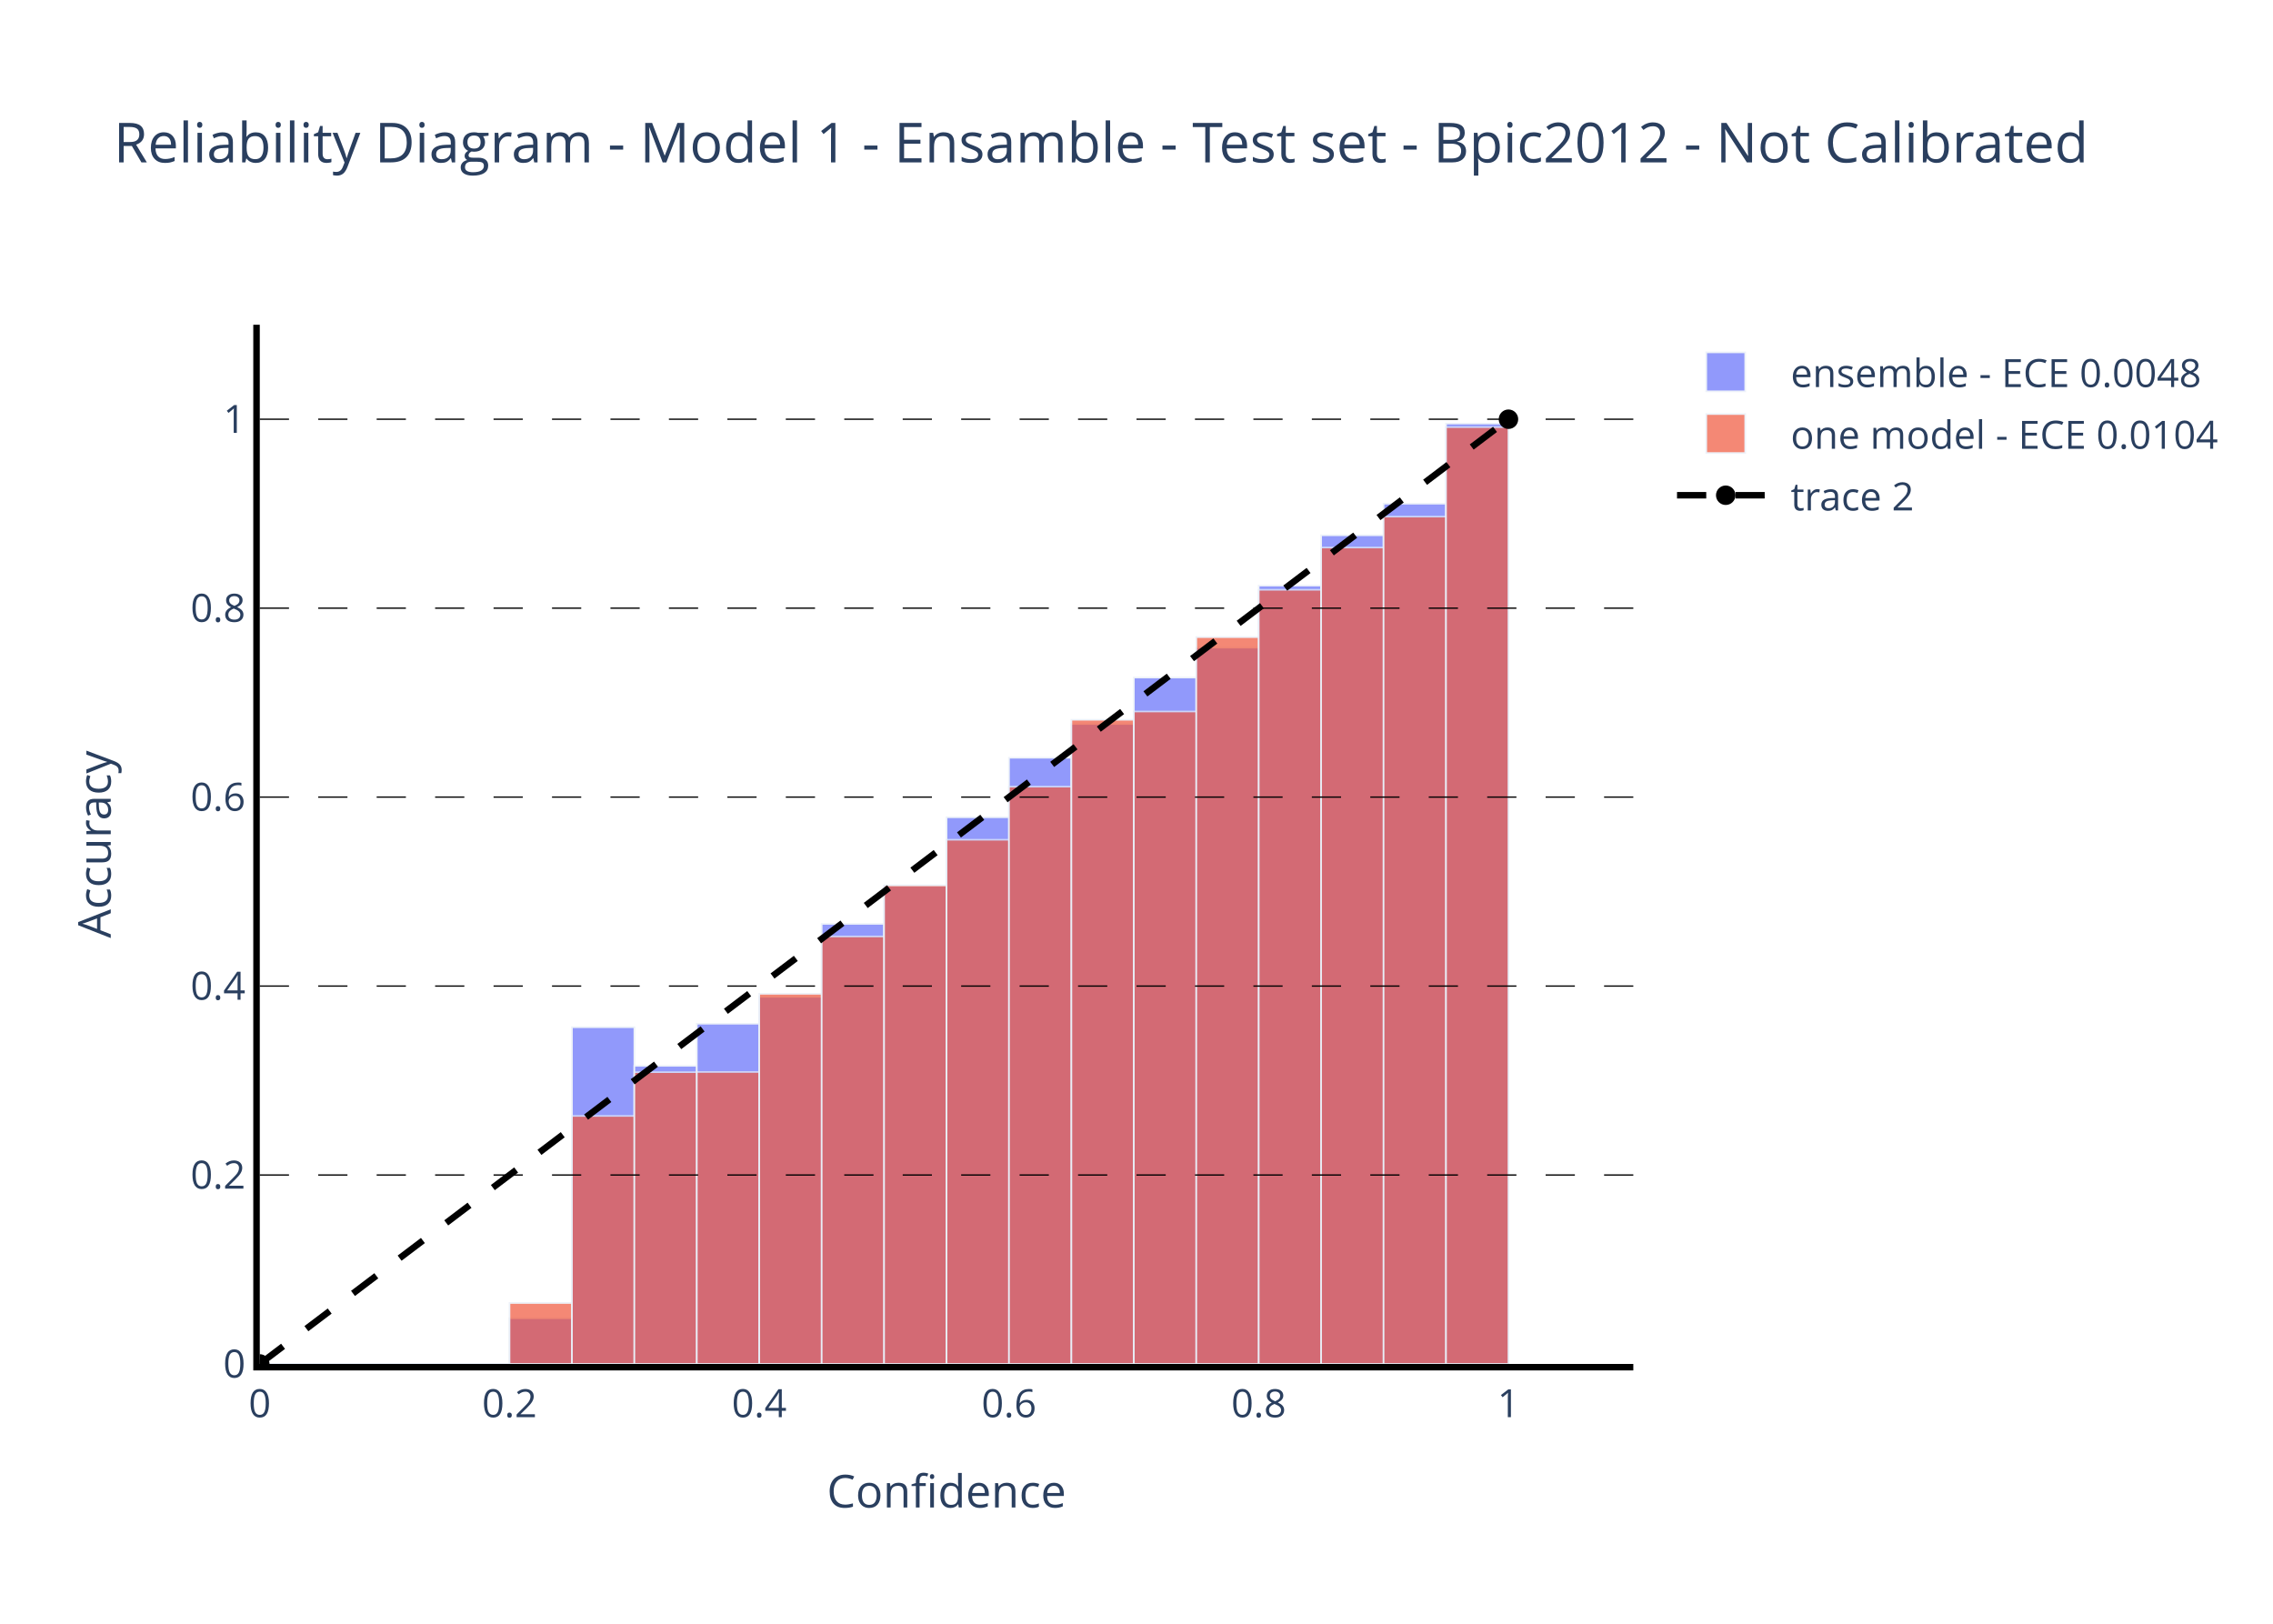
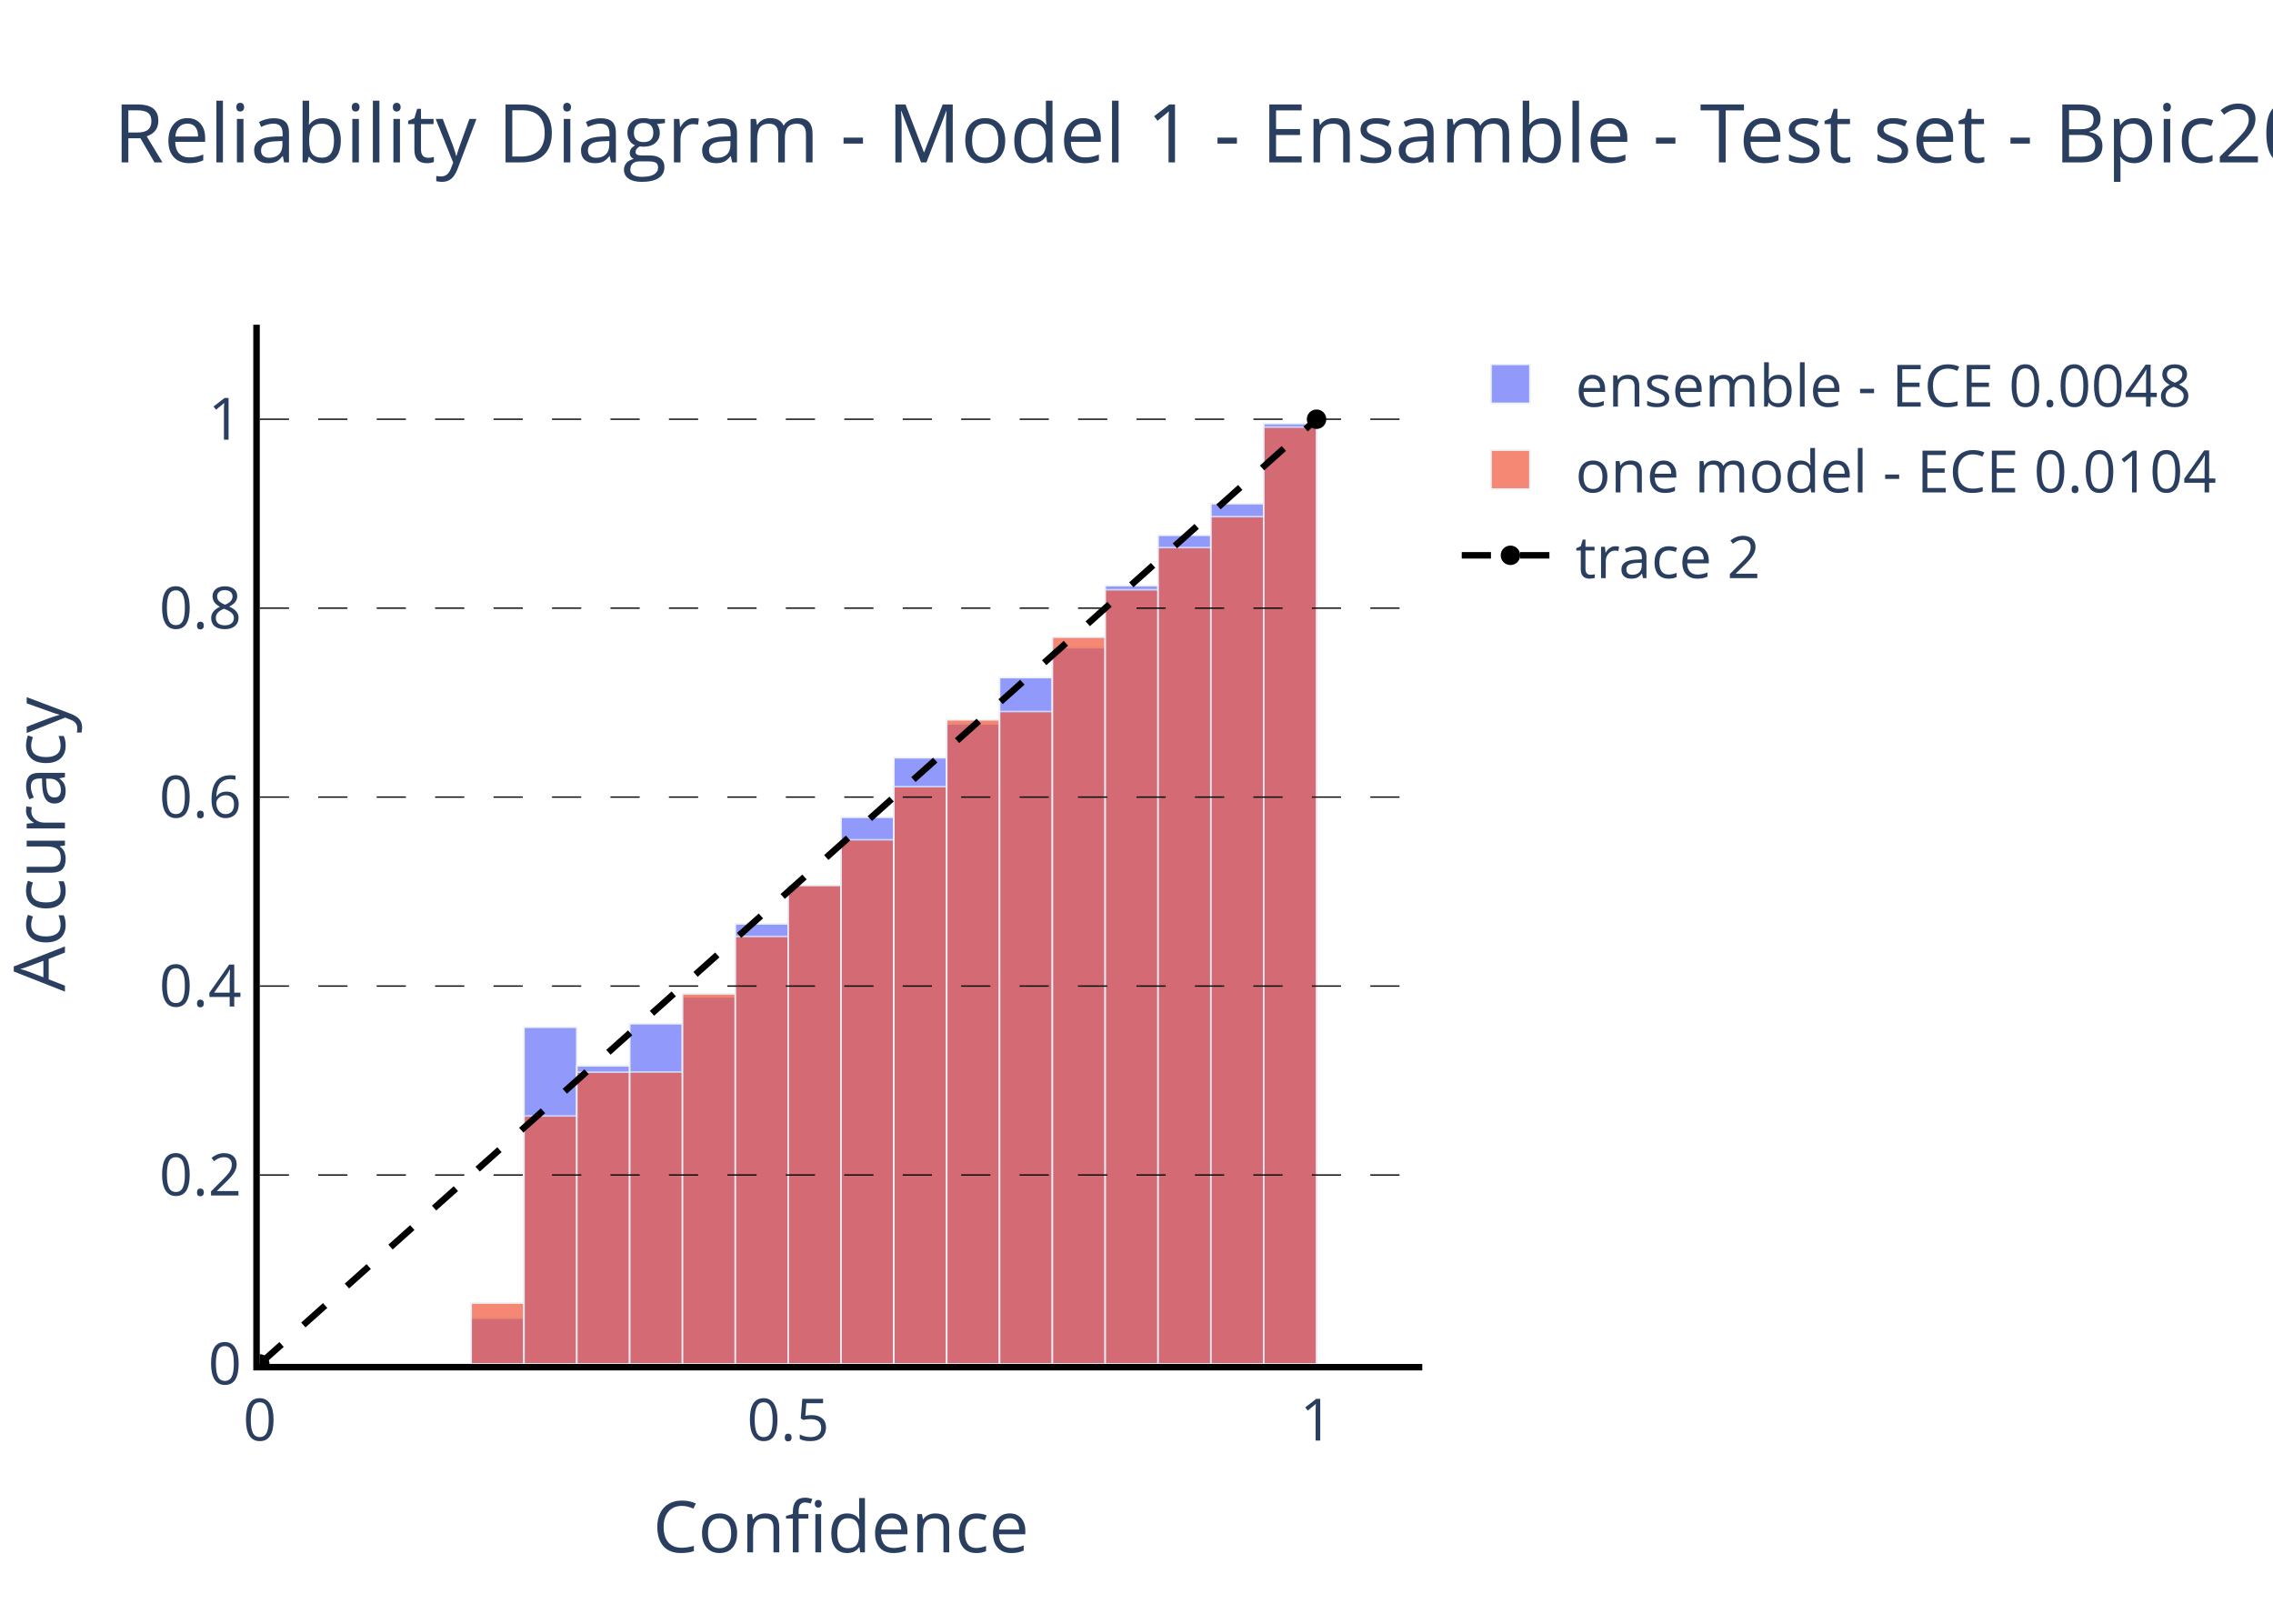
<svg xmlns="http://www.w3.org/2000/svg" class="main-svg" width="700" height="500" style="" viewBox="0 0 700 500">
  <rect x="0" y="0" width="700" height="500" style="fill: rgb(255, 255, 255); fill-opacity: 1;" />
-   <defs id="defs-462437">
+   <defs id="defs-ace045">
    <g class="clips">
-       <clipPath id="clip462437xyplot" class="plotclip">
-         <rect width="423" height="320" />
+       <clipPath id="clipace045xyplot" class="plotclip">
+         <rect width="358" height="320" />
      </clipPath>
-       <clipPath class="axesclip" id="clip462437x">
-         <rect x="80" y="0" width="423" height="500" />
+       <clipPath class="axesclip" id="clipace045x">
+         <rect x="80" y="0" width="358" height="500" />
      </clipPath>
-       <clipPath class="axesclip" id="clip462437y">
+       <clipPath class="axesclip" id="clipace045y">
        <rect x="0" y="100" width="700" height="320" />
      </clipPath>
-       <clipPath class="axesclip" id="clip462437xy">
-         <rect x="80" y="100" width="423" height="320" />
+       <clipPath class="axesclip" id="clipace045xy">
+         <rect x="80" y="100" width="358" height="320" />
      </clipPath>
    </g>
    <g class="gradients" />
    <g class="patterns" />
  </defs>
  <g class="bglayer" />
  <g class="layer-below">
    <g class="imagelayer" />
    <g class="shapelayer" />
  </g>
  <g class="cartesianlayer">
    <g class="subplot xy">
      <g class="layer-subplot">
        <g class="shapelayer" />
        <g class="imagelayer" />
      </g>
      <g class="gridlayer">
        <g class="x" />
        <g class="y">
-           <path class="ygrid crisp" transform="translate(0,361.82)" d="M80,0h423" style="stroke: rgb(255, 255, 255); stroke-opacity: 1; stroke-width: 1px;" />
-           <path class="ygrid crisp" transform="translate(0,303.64)" d="M80,0h423" style="stroke: rgb(255, 255, 255); stroke-opacity: 1; stroke-width: 1px;" />
-           <path class="ygrid crisp" transform="translate(0,245.45)" d="M80,0h423" style="stroke: rgb(255, 255, 255); stroke-opacity: 1; stroke-width: 1px;" />
-           <path class="ygrid crisp" transform="translate(0,187.27)" d="M80,0h423" style="stroke: rgb(255, 255, 255); stroke-opacity: 1; stroke-width: 1px;" />
-           <path class="ygrid crisp" transform="translate(0,129.09)" d="M80,0h423" style="stroke: rgb(255, 255, 255); stroke-opacity: 1; stroke-width: 1px;" />
+           <path class="ygrid crisp" transform="translate(0,361.82)" d="M80,0h358" style="stroke: rgb(255, 255, 255); stroke-opacity: 1; stroke-width: 1px;" />
+           <path class="ygrid crisp" transform="translate(0,303.64)" d="M80,0h358" style="stroke: rgb(255, 255, 255); stroke-opacity: 1; stroke-width: 1px;" />
+           <path class="ygrid crisp" transform="translate(0,245.45)" d="M80,0h358" style="stroke: rgb(255, 255, 255); stroke-opacity: 1; stroke-width: 1px;" />
+           <path class="ygrid crisp" transform="translate(0,187.27)" d="M80,0h358" style="stroke: rgb(255, 255, 255); stroke-opacity: 1; stroke-width: 1px;" />
+           <path class="ygrid crisp" transform="translate(0,129.09)" d="M80,0h358" style="stroke: rgb(255, 255, 255); stroke-opacity: 1; stroke-width: 1px;" />
        </g>
      </g>
      <g class="zerolinelayer">
-         <path class="yzl zl crisp" transform="translate(0,420)" d="M80,0h423" style="stroke: rgb(255, 255, 255); stroke-opacity: 1; stroke-width: 2px;" />
+         <path class="yzl zl crisp" transform="translate(0,420)" d="M80,0h358" style="stroke: rgb(255, 255, 255); stroke-opacity: 1; stroke-width: 2px;" />
      </g>
      <path class="xlines-below" />
      <path class="ylines-below" />
      <g class="overlines-below" />
      <g class="xaxislayer-below" />
      <g class="yaxislayer-below" />
      <g class="overaxes-below" />
-       <g class="plot" transform="translate(80,100)" clip-path="url(#clip462437xyplot)">
+       <g class="plot" transform="translate(80,100)" clip-path="url(#clipace045xyplot)">
        <g class="barlayer mlayer">
          <g class="trace bars" style="opacity: 0.7;">
            <g class="points">
              <g class="point">
-                 <path d="M0,320V320H19.23V320Z" style="vector-effect: non-scaling-stroke; opacity: 1; stroke-width: 0.5px; fill: rgb(99, 110, 250); fill-opacity: 1; stroke: rgb(229, 236, 246); stroke-opacity: 1;" />
-               </g>
-               <g class="point">
-                 <path d="M19.23,320V320H38.45V320Z" style="vector-effect: non-scaling-stroke; opacity: 1; stroke-width: 0.5px; fill: rgb(99, 110, 250); fill-opacity: 1; stroke: rgb(229, 236, 246); stroke-opacity: 1;" />
-               </g>
-               <g class="point">
-                 <path d="M38.45,320V320H57.68V320Z" style="vector-effect: non-scaling-stroke; opacity: 1; stroke-width: 0.5px; fill: rgb(99, 110, 250); fill-opacity: 1; stroke: rgb(229, 236, 246); stroke-opacity: 1;" />
-               </g>
-               <g class="point">
-                 <path d="M57.68,320V320H76.91V320Z" style="vector-effect: non-scaling-stroke; opacity: 1; stroke-width: 0.5px; fill: rgb(99, 110, 250); fill-opacity: 1; stroke: rgb(229, 236, 246); stroke-opacity: 1;" />
-               </g>
-               <g class="point">
-                 <path d="M76.91,320V305.92H96.14V320Z" style="vector-effect: non-scaling-stroke; opacity: 1; stroke-width: 0.5px; fill: rgb(99, 110, 250); fill-opacity: 1; stroke: rgb(229, 236, 246); stroke-opacity: 1;" />
-               </g>
-               <g class="point">
-                 <path d="M96.14,320V216.31H115.36V320Z" style="vector-effect: non-scaling-stroke; opacity: 1; stroke-width: 0.5px; fill: rgb(99, 110, 250); fill-opacity: 1; stroke: rgb(229, 236, 246); stroke-opacity: 1;" />
-               </g>
-               <g class="point">
-                 <path d="M115.36,320V228.2H134.59V320Z" style="vector-effect: non-scaling-stroke; opacity: 1; stroke-width: 0.5px; fill: rgb(99, 110, 250); fill-opacity: 1; stroke: rgb(229, 236, 246); stroke-opacity: 1;" />
-               </g>
-               <g class="point">
-                 <path d="M134.59,320V215.23H153.82V320Z" style="vector-effect: non-scaling-stroke; opacity: 1; stroke-width: 0.5px; fill: rgb(99, 110, 250); fill-opacity: 1; stroke: rgb(229, 236, 246); stroke-opacity: 1;" />
-               </g>
-               <g class="point">
-                 <path d="M153.82,320V206.95H173.05V320Z" style="vector-effect: non-scaling-stroke; opacity: 1; stroke-width: 0.5px; fill: rgb(99, 110, 250); fill-opacity: 1; stroke: rgb(229, 236, 246); stroke-opacity: 1;" />
-               </g>
-               <g class="point">
-                 <path d="M173.05,320V184.49H192.27V320Z" style="vector-effect: non-scaling-stroke; opacity: 1; stroke-width: 0.5px; fill: rgb(99, 110, 250); fill-opacity: 1; stroke: rgb(229, 236, 246); stroke-opacity: 1;" />
-               </g>
-               <g class="point">
-                 <path d="M192.27,320V172.78H211.5V320Z" style="vector-effect: non-scaling-stroke; opacity: 1; stroke-width: 0.5px; fill: rgb(99, 110, 250); fill-opacity: 1; stroke: rgb(229, 236, 246); stroke-opacity: 1;" />
-               </g>
-               <g class="point">
-                 <path d="M211.5,320V151.66H230.73V320Z" style="vector-effect: non-scaling-stroke; opacity: 1; stroke-width: 0.5px; fill: rgb(99, 110, 250); fill-opacity: 1; stroke: rgb(229, 236, 246); stroke-opacity: 1;" />
-               </g>
-               <g class="point">
-                 <path d="M230.73,320V133.33H249.95V320Z" style="vector-effect: non-scaling-stroke; opacity: 1; stroke-width: 0.5px; fill: rgb(99, 110, 250); fill-opacity: 1; stroke: rgb(229, 236, 246); stroke-opacity: 1;" />
-               </g>
-               <g class="point">
-                 <path d="M249.95,320V122.93H269.18V320Z" style="vector-effect: non-scaling-stroke; opacity: 1; stroke-width: 0.5px; fill: rgb(99, 110, 250); fill-opacity: 1; stroke: rgb(229, 236, 246); stroke-opacity: 1;" />
-               </g>
-               <g class="point">
-                 <path d="M269.18,320V108.64H288.41V320Z" style="vector-effect: non-scaling-stroke; opacity: 1; stroke-width: 0.5px; fill: rgb(99, 110, 250); fill-opacity: 1; stroke: rgb(229, 236, 246); stroke-opacity: 1;" />
-               </g>
-               <g class="point">
-                 <path d="M288.41,320V99.43H307.64V320Z" style="vector-effect: non-scaling-stroke; opacity: 1; stroke-width: 0.5px; fill: rgb(99, 110, 250); fill-opacity: 1; stroke: rgb(229, 236, 246); stroke-opacity: 1;" />
-               </g>
-               <g class="point">
-                 <path d="M307.64,320V80.33H326.86V320Z" style="vector-effect: non-scaling-stroke; opacity: 1; stroke-width: 0.5px; fill: rgb(99, 110, 250); fill-opacity: 1; stroke: rgb(229, 236, 246); stroke-opacity: 1;" />
-               </g>
-               <g class="point">
-                 <path d="M326.86,320V64.83H346.09V320Z" style="vector-effect: non-scaling-stroke; opacity: 1; stroke-width: 0.5px; fill: rgb(99, 110, 250); fill-opacity: 1; stroke: rgb(229, 236, 246); stroke-opacity: 1;" />
-               </g>
-               <g class="point">
-                 <path d="M346.09,320V55.1H365.32V320Z" style="vector-effect: non-scaling-stroke; opacity: 1; stroke-width: 0.5px; fill: rgb(99, 110, 250); fill-opacity: 1; stroke: rgb(229, 236, 246); stroke-opacity: 1;" />
-               </g>
-               <g class="point">
-                 <path d="M365.32,320V30.43H384.55V320Z" style="vector-effect: non-scaling-stroke; opacity: 1; stroke-width: 0.5px; fill: rgb(99, 110, 250); fill-opacity: 1; stroke: rgb(229, 236, 246); stroke-opacity: 1;" />
+                 <path d="M0,320V320H16.27V320Z" style="vector-effect: non-scaling-stroke; opacity: 1; stroke-width: 0.5px; fill: rgb(99, 110, 250); fill-opacity: 1; stroke: rgb(229, 236, 246); stroke-opacity: 1;" />
+               </g>
+               <g class="point">
+                 <path d="M16.27,320V320H32.55V320Z" style="vector-effect: non-scaling-stroke; opacity: 1; stroke-width: 0.5px; fill: rgb(99, 110, 250); fill-opacity: 1; stroke: rgb(229, 236, 246); stroke-opacity: 1;" />
+               </g>
+               <g class="point">
+                 <path d="M32.55,320V320H48.82V320Z" style="vector-effect: non-scaling-stroke; opacity: 1; stroke-width: 0.5px; fill: rgb(99, 110, 250); fill-opacity: 1; stroke: rgb(229, 236, 246); stroke-opacity: 1;" />
+               </g>
+               <g class="point">
+                 <path d="M48.82,320V320H65.09V320Z" style="vector-effect: non-scaling-stroke; opacity: 1; stroke-width: 0.5px; fill: rgb(99, 110, 250); fill-opacity: 1; stroke: rgb(229, 236, 246); stroke-opacity: 1;" />
+               </g>
+               <g class="point">
+                 <path d="M65.09,320V305.92H81.36V320Z" style="vector-effect: non-scaling-stroke; opacity: 1; stroke-width: 0.5px; fill: rgb(99, 110, 250); fill-opacity: 1; stroke: rgb(229, 236, 246); stroke-opacity: 1;" />
+               </g>
+               <g class="point">
+                 <path d="M81.36,320V216.31H97.64V320Z" style="vector-effect: non-scaling-stroke; opacity: 1; stroke-width: 0.5px; fill: rgb(99, 110, 250); fill-opacity: 1; stroke: rgb(229, 236, 246); stroke-opacity: 1;" />
+               </g>
+               <g class="point">
+                 <path d="M97.64,320V228.2H113.91V320Z" style="vector-effect: non-scaling-stroke; opacity: 1; stroke-width: 0.5px; fill: rgb(99, 110, 250); fill-opacity: 1; stroke: rgb(229, 236, 246); stroke-opacity: 1;" />
+               </g>
+               <g class="point">
+                 <path d="M113.91,320V215.23H130.18V320Z" style="vector-effect: non-scaling-stroke; opacity: 1; stroke-width: 0.5px; fill: rgb(99, 110, 250); fill-opacity: 1; stroke: rgb(229, 236, 246); stroke-opacity: 1;" />
+               </g>
+               <g class="point">
+                 <path d="M130.18,320V206.95H146.45V320Z" style="vector-effect: non-scaling-stroke; opacity: 1; stroke-width: 0.5px; fill: rgb(99, 110, 250); fill-opacity: 1; stroke: rgb(229, 236, 246); stroke-opacity: 1;" />
+               </g>
+               <g class="point">
+                 <path d="M146.45,320V184.49H162.73V320Z" style="vector-effect: non-scaling-stroke; opacity: 1; stroke-width: 0.5px; fill: rgb(99, 110, 250); fill-opacity: 1; stroke: rgb(229, 236, 246); stroke-opacity: 1;" />
+               </g>
+               <g class="point">
+                 <path d="M162.73,320V172.78H179V320Z" style="vector-effect: non-scaling-stroke; opacity: 1; stroke-width: 0.5px; fill: rgb(99, 110, 250); fill-opacity: 1; stroke: rgb(229, 236, 246); stroke-opacity: 1;" />
+               </g>
+               <g class="point">
+                 <path d="M179,320V151.66H195.27V320Z" style="vector-effect: non-scaling-stroke; opacity: 1; stroke-width: 0.5px; fill: rgb(99, 110, 250); fill-opacity: 1; stroke: rgb(229, 236, 246); stroke-opacity: 1;" />
+               </g>
+               <g class="point">
+                 <path d="M195.27,320V133.33H211.55V320Z" style="vector-effect: non-scaling-stroke; opacity: 1; stroke-width: 0.5px; fill: rgb(99, 110, 250); fill-opacity: 1; stroke: rgb(229, 236, 246); stroke-opacity: 1;" />
+               </g>
+               <g class="point">
+                 <path d="M211.55,320V122.93H227.82V320Z" style="vector-effect: non-scaling-stroke; opacity: 1; stroke-width: 0.5px; fill: rgb(99, 110, 250); fill-opacity: 1; stroke: rgb(229, 236, 246); stroke-opacity: 1;" />
+               </g>
+               <g class="point">
+                 <path d="M227.82,320V108.64H244.09V320Z" style="vector-effect: non-scaling-stroke; opacity: 1; stroke-width: 0.5px; fill: rgb(99, 110, 250); fill-opacity: 1; stroke: rgb(229, 236, 246); stroke-opacity: 1;" />
+               </g>
+               <g class="point">
+                 <path d="M244.09,320V99.43H260.36V320Z" style="vector-effect: non-scaling-stroke; opacity: 1; stroke-width: 0.5px; fill: rgb(99, 110, 250); fill-opacity: 1; stroke: rgb(229, 236, 246); stroke-opacity: 1;" />
+               </g>
+               <g class="point">
+                 <path d="M260.36,320V80.33H276.64V320Z" style="vector-effect: non-scaling-stroke; opacity: 1; stroke-width: 0.5px; fill: rgb(99, 110, 250); fill-opacity: 1; stroke: rgb(229, 236, 246); stroke-opacity: 1;" />
+               </g>
+               <g class="point">
+                 <path d="M276.64,320V64.83H292.91V320Z" style="vector-effect: non-scaling-stroke; opacity: 1; stroke-width: 0.5px; fill: rgb(99, 110, 250); fill-opacity: 1; stroke: rgb(229, 236, 246); stroke-opacity: 1;" />
+               </g>
+               <g class="point">
+                 <path d="M292.91,320V55.1H309.18V320Z" style="vector-effect: non-scaling-stroke; opacity: 1; stroke-width: 0.5px; fill: rgb(99, 110, 250); fill-opacity: 1; stroke: rgb(229, 236, 246); stroke-opacity: 1;" />
+               </g>
+               <g class="point">
+                 <path d="M309.18,320V30.43H325.45V320Z" style="vector-effect: non-scaling-stroke; opacity: 1; stroke-width: 0.5px; fill: rgb(99, 110, 250); fill-opacity: 1; stroke: rgb(229, 236, 246); stroke-opacity: 1;" />
              </g>
            </g>
          </g>
          <g class="trace bars" style="opacity: 0.7;">
            <g class="points">
              <g class="point">
-                 <path d="M0,320V320H19.23V320Z" style="vector-effect: non-scaling-stroke; opacity: 1; stroke-width: 0.5px; fill: rgb(239, 85, 59); fill-opacity: 1; stroke: rgb(229, 236, 246); stroke-opacity: 1;" />
-               </g>
-               <g class="point">
-                 <path d="M19.23,320V320H38.45V320Z" style="vector-effect: non-scaling-stroke; opacity: 1; stroke-width: 0.5px; fill: rgb(239, 85, 59); fill-opacity: 1; stroke: rgb(229, 236, 246); stroke-opacity: 1;" />
-               </g>
-               <g class="point">
-                 <path d="M38.45,320V320H57.68V320Z" style="vector-effect: non-scaling-stroke; opacity: 1; stroke-width: 0.5px; fill: rgb(239, 85, 59); fill-opacity: 1; stroke: rgb(229, 236, 246); stroke-opacity: 1;" />
-               </g>
-               <g class="point">
-                 <path d="M57.68,320V320H76.91V320Z" style="vector-effect: non-scaling-stroke; opacity: 1; stroke-width: 0.5px; fill: rgb(239, 85, 59); fill-opacity: 1; stroke: rgb(229, 236, 246); stroke-opacity: 1;" />
-               </g>
-               <g class="point">
-                 <path d="M76.91,320V301.23H96.14V320Z" style="vector-effect: non-scaling-stroke; opacity: 1; stroke-width: 0.5px; fill: rgb(239, 85, 59); fill-opacity: 1; stroke: rgb(229, 236, 246); stroke-opacity: 1;" />
-               </g>
-               <g class="point">
-                 <path d="M96.14,320V243.63H115.36V320Z" style="vector-effect: non-scaling-stroke; opacity: 1; stroke-width: 0.5px; fill: rgb(239, 85, 59); fill-opacity: 1; stroke: rgb(229, 236, 246); stroke-opacity: 1;" />
-               </g>
-               <g class="point">
-                 <path d="M115.36,320V230.15H134.59V320Z" style="vector-effect: non-scaling-stroke; opacity: 1; stroke-width: 0.5px; fill: rgb(239, 85, 59); fill-opacity: 1; stroke: rgb(229, 236, 246); stroke-opacity: 1;" />
-               </g>
-               <g class="point">
-                 <path d="M134.59,320V230.09H153.82V320Z" style="vector-effect: non-scaling-stroke; opacity: 1; stroke-width: 0.5px; fill: rgb(239, 85, 59); fill-opacity: 1; stroke: rgb(229, 236, 246); stroke-opacity: 1;" />
-               </g>
-               <g class="point">
-                 <path d="M153.82,320V206.02H173.05V320Z" style="vector-effect: non-scaling-stroke; opacity: 1; stroke-width: 0.5px; fill: rgb(239, 85, 59); fill-opacity: 1; stroke: rgb(229, 236, 246); stroke-opacity: 1;" />
-               </g>
-               <g class="point">
-                 <path d="M173.05,320V188.36H192.27V320Z" style="vector-effect: non-scaling-stroke; opacity: 1; stroke-width: 0.5px; fill: rgb(239, 85, 59); fill-opacity: 1; stroke: rgb(229, 236, 246); stroke-opacity: 1;" />
-               </g>
-               <g class="point">
-                 <path d="M192.27,320V172.63H211.5V320Z" style="vector-effect: non-scaling-stroke; opacity: 1; stroke-width: 0.5px; fill: rgb(239, 85, 59); fill-opacity: 1; stroke: rgb(229, 236, 246); stroke-opacity: 1;" />
-               </g>
-               <g class="point">
-                 <path d="M211.5,320V158.58H230.73V320Z" style="vector-effect: non-scaling-stroke; opacity: 1; stroke-width: 0.5px; fill: rgb(239, 85, 59); fill-opacity: 1; stroke: rgb(229, 236, 246); stroke-opacity: 1;" />
-               </g>
-               <g class="point">
-                 <path d="M230.73,320V142.23H249.95V320Z" style="vector-effect: non-scaling-stroke; opacity: 1; stroke-width: 0.5px; fill: rgb(239, 85, 59); fill-opacity: 1; stroke: rgb(229, 236, 246); stroke-opacity: 1;" />
-               </g>
-               <g class="point">
-                 <path d="M249.95,320V121.64H269.18V320Z" style="vector-effect: non-scaling-stroke; opacity: 1; stroke-width: 0.5px; fill: rgb(239, 85, 59); fill-opacity: 1; stroke: rgb(229, 236, 246); stroke-opacity: 1;" />
-               </g>
-               <g class="point">
-                 <path d="M269.18,320V119.09H288.41V320Z" style="vector-effect: non-scaling-stroke; opacity: 1; stroke-width: 0.5px; fill: rgb(239, 85, 59); fill-opacity: 1; stroke: rgb(229, 236, 246); stroke-opacity: 1;" />
-               </g>
-               <g class="point">
-                 <path d="M288.41,320V96.19H307.64V320Z" style="vector-effect: non-scaling-stroke; opacity: 1; stroke-width: 0.5px; fill: rgb(239, 85, 59); fill-opacity: 1; stroke: rgb(229, 236, 246); stroke-opacity: 1;" />
-               </g>
-               <g class="point">
-                 <path d="M307.64,320V81.61H326.86V320Z" style="vector-effect: non-scaling-stroke; opacity: 1; stroke-width: 0.5px; fill: rgb(239, 85, 59); fill-opacity: 1; stroke: rgb(229, 236, 246); stroke-opacity: 1;" />
-               </g>
-               <g class="point">
-                 <path d="M326.86,320V68.6H346.09V320Z" style="vector-effect: non-scaling-stroke; opacity: 1; stroke-width: 0.5px; fill: rgb(239, 85, 59); fill-opacity: 1; stroke: rgb(229, 236, 246); stroke-opacity: 1;" />
-               </g>
-               <g class="point">
-                 <path d="M346.09,320V59.08H365.32V320Z" style="vector-effect: non-scaling-stroke; opacity: 1; stroke-width: 0.5px; fill: rgb(239, 85, 59); fill-opacity: 1; stroke: rgb(229, 236, 246); stroke-opacity: 1;" />
-               </g>
-               <g class="point">
-                 <path d="M365.32,320V31.52H384.55V320Z" style="vector-effect: non-scaling-stroke; opacity: 1; stroke-width: 0.5px; fill: rgb(239, 85, 59); fill-opacity: 1; stroke: rgb(229, 236, 246); stroke-opacity: 1;" />
+                 <path d="M0,320V320H16.27V320Z" style="vector-effect: non-scaling-stroke; opacity: 1; stroke-width: 0.5px; fill: rgb(239, 85, 59); fill-opacity: 1; stroke: rgb(229, 236, 246); stroke-opacity: 1;" />
+               </g>
+               <g class="point">
+                 <path d="M16.27,320V320H32.55V320Z" style="vector-effect: non-scaling-stroke; opacity: 1; stroke-width: 0.5px; fill: rgb(239, 85, 59); fill-opacity: 1; stroke: rgb(229, 236, 246); stroke-opacity: 1;" />
+               </g>
+               <g class="point">
+                 <path d="M32.55,320V320H48.82V320Z" style="vector-effect: non-scaling-stroke; opacity: 1; stroke-width: 0.5px; fill: rgb(239, 85, 59); fill-opacity: 1; stroke: rgb(229, 236, 246); stroke-opacity: 1;" />
+               </g>
+               <g class="point">
+                 <path d="M48.82,320V320H65.09V320Z" style="vector-effect: non-scaling-stroke; opacity: 1; stroke-width: 0.5px; fill: rgb(239, 85, 59); fill-opacity: 1; stroke: rgb(229, 236, 246); stroke-opacity: 1;" />
+               </g>
+               <g class="point">
+                 <path d="M65.09,320V301.23H81.36V320Z" style="vector-effect: non-scaling-stroke; opacity: 1; stroke-width: 0.5px; fill: rgb(239, 85, 59); fill-opacity: 1; stroke: rgb(229, 236, 246); stroke-opacity: 1;" />
+               </g>
+               <g class="point">
+                 <path d="M81.36,320V243.63H97.64V320Z" style="vector-effect: non-scaling-stroke; opacity: 1; stroke-width: 0.5px; fill: rgb(239, 85, 59); fill-opacity: 1; stroke: rgb(229, 236, 246); stroke-opacity: 1;" />
+               </g>
+               <g class="point">
+                 <path d="M97.64,320V230.15H113.91V320Z" style="vector-effect: non-scaling-stroke; opacity: 1; stroke-width: 0.5px; fill: rgb(239, 85, 59); fill-opacity: 1; stroke: rgb(229, 236, 246); stroke-opacity: 1;" />
+               </g>
+               <g class="point">
+                 <path d="M113.91,320V230.09H130.18V320Z" style="vector-effect: non-scaling-stroke; opacity: 1; stroke-width: 0.5px; fill: rgb(239, 85, 59); fill-opacity: 1; stroke: rgb(229, 236, 246); stroke-opacity: 1;" />
+               </g>
+               <g class="point">
+                 <path d="M130.18,320V206.02H146.45V320Z" style="vector-effect: non-scaling-stroke; opacity: 1; stroke-width: 0.5px; fill: rgb(239, 85, 59); fill-opacity: 1; stroke: rgb(229, 236, 246); stroke-opacity: 1;" />
+               </g>
+               <g class="point">
+                 <path d="M146.45,320V188.36H162.73V320Z" style="vector-effect: non-scaling-stroke; opacity: 1; stroke-width: 0.5px; fill: rgb(239, 85, 59); fill-opacity: 1; stroke: rgb(229, 236, 246); stroke-opacity: 1;" />
+               </g>
+               <g class="point">
+                 <path d="M162.73,320V172.63H179V320Z" style="vector-effect: non-scaling-stroke; opacity: 1; stroke-width: 0.5px; fill: rgb(239, 85, 59); fill-opacity: 1; stroke: rgb(229, 236, 246); stroke-opacity: 1;" />
+               </g>
+               <g class="point">
+                 <path d="M179,320V158.58H195.27V320Z" style="vector-effect: non-scaling-stroke; opacity: 1; stroke-width: 0.5px; fill: rgb(239, 85, 59); fill-opacity: 1; stroke: rgb(229, 236, 246); stroke-opacity: 1;" />
+               </g>
+               <g class="point">
+                 <path d="M195.27,320V142.23H211.55V320Z" style="vector-effect: non-scaling-stroke; opacity: 1; stroke-width: 0.5px; fill: rgb(239, 85, 59); fill-opacity: 1; stroke: rgb(229, 236, 246); stroke-opacity: 1;" />
+               </g>
+               <g class="point">
+                 <path d="M211.55,320V121.64H227.82V320Z" style="vector-effect: non-scaling-stroke; opacity: 1; stroke-width: 0.5px; fill: rgb(239, 85, 59); fill-opacity: 1; stroke: rgb(229, 236, 246); stroke-opacity: 1;" />
+               </g>
+               <g class="point">
+                 <path d="M227.82,320V119.09H244.09V320Z" style="vector-effect: non-scaling-stroke; opacity: 1; stroke-width: 0.5px; fill: rgb(239, 85, 59); fill-opacity: 1; stroke: rgb(229, 236, 246); stroke-opacity: 1;" />
+               </g>
+               <g class="point">
+                 <path d="M244.09,320V96.19H260.36V320Z" style="vector-effect: non-scaling-stroke; opacity: 1; stroke-width: 0.5px; fill: rgb(239, 85, 59); fill-opacity: 1; stroke: rgb(229, 236, 246); stroke-opacity: 1;" />
+               </g>
+               <g class="point">
+                 <path d="M260.36,320V81.61H276.64V320Z" style="vector-effect: non-scaling-stroke; opacity: 1; stroke-width: 0.5px; fill: rgb(239, 85, 59); fill-opacity: 1; stroke: rgb(229, 236, 246); stroke-opacity: 1;" />
+               </g>
+               <g class="point">
+                 <path d="M276.64,320V68.6H292.91V320Z" style="vector-effect: non-scaling-stroke; opacity: 1; stroke-width: 0.5px; fill: rgb(239, 85, 59); fill-opacity: 1; stroke: rgb(229, 236, 246); stroke-opacity: 1;" />
+               </g>
+               <g class="point">
+                 <path d="M292.91,320V59.08H309.18V320Z" style="vector-effect: non-scaling-stroke; opacity: 1; stroke-width: 0.5px; fill: rgb(239, 85, 59); fill-opacity: 1; stroke: rgb(229, 236, 246); stroke-opacity: 1;" />
+               </g>
+               <g class="point">
+                 <path d="M309.18,320V31.52H325.45V320Z" style="vector-effect: non-scaling-stroke; opacity: 1; stroke-width: 0.5px; fill: rgb(239, 85, 59); fill-opacity: 1; stroke: rgb(229, 236, 246); stroke-opacity: 1;" />
              </g>
            </g>
          </g>
        </g>
        <g class="scatterlayer mlayer">
-           <g class="trace scatter tracea18fe3" style="stroke-miterlimit: 2; opacity: 1;">
+           <g class="trace scatter tracee94b79" style="stroke-miterlimit: 2; opacity: 1;">
            <g class="fills" />
            <g class="errorbars" />
            <g class="lines">
-               <path class="js-line" d="M0,320L384.55,29.09" style="vector-effect: non-scaling-stroke; fill: none; stroke: rgb(0, 0, 0); stroke-opacity: 1; stroke-width: 2px; opacity: 1; stroke-dasharray: 9px, 9px;" />
+               <path class="js-line" d="M0,320L325.45,29.09" style="vector-effect: non-scaling-stroke; fill: none; stroke: rgb(0, 0, 0); stroke-opacity: 1; stroke-width: 2px; opacity: 1; stroke-dasharray: 9px, 9px;" />
            </g>
            <g class="points">
              <path class="point" transform="translate(0,320)" d="M3,0A3,3 0 1,1 0,-3A3,3 0 0,1 3,0Z" style="opacity: 1; stroke-width: 0px; fill: rgb(0, 0, 0); fill-opacity: 1;" />
-               <path class="point" transform="translate(384.55,29.09)" d="M3,0A3,3 0 1,1 0,-3A3,3 0 0,1 3,0Z" style="opacity: 1; stroke-width: 0px; fill: rgb(0, 0, 0); fill-opacity: 1;" />
+               <path class="point" transform="translate(325.45,29.09)" d="M3,0A3,3 0 1,1 0,-3A3,3 0 0,1 3,0Z" style="opacity: 1; stroke-width: 0px; fill: rgb(0, 0, 0); fill-opacity: 1;" />
            </g>
            <g class="text" />
          </g>
        </g>
      </g>
      <g class="overplot" />
-       <path class="xlines-above crisp" d="M78,421H503" style="fill: none; stroke-width: 2px; stroke: rgb(0, 0, 0); stroke-opacity: 1;" />
+       <path class="xlines-above crisp" d="M78,421H438" style="fill: none; stroke-width: 2px; stroke: rgb(0, 0, 0); stroke-opacity: 1;" />
      <path class="ylines-above crisp" d="M79,100V420" style="fill: none; stroke-width: 2px; stroke: rgb(0, 0, 0); stroke-opacity: 1;" />
      <g class="overlines-above" />
      <g class="xaxislayer-above">
        <g class="xtick">
-           <text text-anchor="middle" x="0" y="436.4" transform="translate(80,0)" style="font-family: 'Open Sans', verdana, arial, sans-serif; font-size: 12px; fill: rgb(42, 63, 95); fill-opacity: 1; white-space: pre; opacity: 1;">0</text>
+           <text text-anchor="middle" x="0" y="443.6" transform="translate(80,0)" style="font-family: 'Open Sans', verdana, arial, sans-serif; font-size: 18px; fill: rgb(42, 63, 95); fill-opacity: 1; white-space: pre; opacity: 1;">0</text>
        </g>
        <g class="xtick">
-           <text text-anchor="middle" x="0" y="436.4" style="font-family: 'Open Sans', verdana, arial, sans-serif; font-size: 12px; fill: rgb(42, 63, 95); fill-opacity: 1; white-space: pre; opacity: 1;" transform="translate(156.91,0)">0.2</text>
+           <text text-anchor="middle" x="0" y="443.6" style="font-family: 'Open Sans', verdana, arial, sans-serif; font-size: 18px; fill: rgb(42, 63, 95); fill-opacity: 1; white-space: pre; opacity: 1;" transform="translate(242.73,0)">0.5</text>
        </g>
        <g class="xtick">
-           <text text-anchor="middle" x="0" y="436.4" style="font-family: 'Open Sans', verdana, arial, sans-serif; font-size: 12px; fill: rgb(42, 63, 95); fill-opacity: 1; white-space: pre; opacity: 1;" transform="translate(233.82,0)">0.4</text>
-         </g>
-         <g class="xtick">
-           <text text-anchor="middle" x="0" y="436.4" style="font-family: 'Open Sans', verdana, arial, sans-serif; font-size: 12px; fill: rgb(42, 63, 95); fill-opacity: 1; white-space: pre; opacity: 1;" transform="translate(310.73,0)">0.6</text>
-         </g>
-         <g class="xtick">
-           <text text-anchor="middle" x="0" y="436.4" style="font-family: 'Open Sans', verdana, arial, sans-serif; font-size: 12px; fill: rgb(42, 63, 95); fill-opacity: 1; white-space: pre; opacity: 1;" transform="translate(387.64,0)">0.8</text>
-         </g>
-         <g class="xtick">
-           <text text-anchor="middle" x="0" y="436.4" style="font-family: 'Open Sans', verdana, arial, sans-serif; font-size: 12px; fill: rgb(42, 63, 95); fill-opacity: 1; white-space: pre; opacity: 1;" transform="translate(464.55,0)">1</text>
+           <text text-anchor="middle" x="0" y="443.6" style="font-family: 'Open Sans', verdana, arial, sans-serif; font-size: 18px; fill: rgb(42, 63, 95); fill-opacity: 1; white-space: pre; opacity: 1;" transform="translate(405.45,0)">1</text>
        </g>
      </g>
      <g class="yaxislayer-above">
        <g class="ytick">
-           <text text-anchor="end" x="75.6" y="4.2" transform="translate(0,420)" style="font-family: 'Open Sans', verdana, arial, sans-serif; font-size: 12px; fill: rgb(42, 63, 95); fill-opacity: 1; white-space: pre; opacity: 1;">0</text>
-         </g>
-         <g class="ytick">
-           <text text-anchor="end" x="75.6" y="4.2" style="font-family: 'Open Sans', verdana, arial, sans-serif; font-size: 12px; fill: rgb(42, 63, 95); fill-opacity: 1; white-space: pre; opacity: 1;" transform="translate(0,361.82)">0.2</text>
-         </g>
-         <g class="ytick">
-           <text text-anchor="end" x="75.6" y="4.2" style="font-family: 'Open Sans', verdana, arial, sans-serif; font-size: 12px; fill: rgb(42, 63, 95); fill-opacity: 1; white-space: pre; opacity: 1;" transform="translate(0,303.64)">0.4</text>
-         </g>
-         <g class="ytick">
-           <text text-anchor="end" x="75.6" y="4.2" style="font-family: 'Open Sans', verdana, arial, sans-serif; font-size: 12px; fill: rgb(42, 63, 95); fill-opacity: 1; white-space: pre; opacity: 1;" transform="translate(0,245.45)">0.6</text>
-         </g>
-         <g class="ytick">
-           <text text-anchor="end" x="75.6" y="4.2" style="font-family: 'Open Sans', verdana, arial, sans-serif; font-size: 12px; fill: rgb(42, 63, 95); fill-opacity: 1; white-space: pre; opacity: 1;" transform="translate(0,187.27)">0.8</text>
-         </g>
-         <g class="ytick">
-           <text text-anchor="end" x="75.6" y="4.2" style="font-family: 'Open Sans', verdana, arial, sans-serif; font-size: 12px; fill: rgb(42, 63, 95); fill-opacity: 1; white-space: pre; opacity: 1;" transform="translate(0,129.09)">1</text>
+           <text text-anchor="end" x="74.4" y="6.3" transform="translate(0,420)" style="font-family: 'Open Sans', verdana, arial, sans-serif; font-size: 18px; fill: rgb(42, 63, 95); fill-opacity: 1; white-space: pre; opacity: 1;">0</text>
+         </g>
+         <g class="ytick">
+           <text text-anchor="end" x="74.4" y="6.3" style="font-family: 'Open Sans', verdana, arial, sans-serif; font-size: 18px; fill: rgb(42, 63, 95); fill-opacity: 1; white-space: pre; opacity: 1;" transform="translate(0,361.82)">0.2</text>
+         </g>
+         <g class="ytick">
+           <text text-anchor="end" x="74.4" y="6.3" style="font-family: 'Open Sans', verdana, arial, sans-serif; font-size: 18px; fill: rgb(42, 63, 95); fill-opacity: 1; white-space: pre; opacity: 1;" transform="translate(0,303.64)">0.4</text>
+         </g>
+         <g class="ytick">
+           <text text-anchor="end" x="74.4" y="6.3" style="font-family: 'Open Sans', verdana, arial, sans-serif; font-size: 18px; fill: rgb(42, 63, 95); fill-opacity: 1; white-space: pre; opacity: 1;" transform="translate(0,245.45)">0.6</text>
+         </g>
+         <g class="ytick">
+           <text text-anchor="end" x="74.4" y="6.3" style="font-family: 'Open Sans', verdana, arial, sans-serif; font-size: 18px; fill: rgb(42, 63, 95); fill-opacity: 1; white-space: pre; opacity: 1;" transform="translate(0,187.27)">0.8</text>
+         </g>
+         <g class="ytick">
+           <text text-anchor="end" x="74.4" y="6.3" style="font-family: 'Open Sans', verdana, arial, sans-serif; font-size: 18px; fill: rgb(42, 63, 95); fill-opacity: 1; white-space: pre; opacity: 1;" transform="translate(0,129.09)">1</text>
        </g>
      </g>
      <g class="overaxes-above" />
    </g>
  </g>
  <g class="polarlayer" />
  <g class="ternarylayer" />
  <g class="geolayer" />
  <g class="funnelarealayer" />
  <g class="pielayer" />
  <g class="iciclelayer" />
  <g class="treemaplayer" />
  <g class="sunburstlayer" />
  <g class="glimages" />
-   <defs id="topdefs-462437">
+   <defs id="topdefs-ace045">
    <g class="clips" />
-     <clipPath id="legend462437">
-       <rect width="177" height="67" x="0" y="0" />
+     <clipPath id="legendace045">
+       <rect width="243" height="90" x="0" y="0" />
    </clipPath>
  </defs>
  <g class="layer-above">
    <g class="imagelayer" />
    <g class="shapelayer">
-       <path data-index="0" fill-rule="evenodd" d="M80,129.09L503,129.09" clip-path="url(#clip462437y)" style="opacity: 1; stroke: rgb(0, 0, 0); stroke-opacity: 1; fill: rgb(0, 0, 0); fill-opacity: 0; stroke-dasharray: 9px, 9px; stroke-width: 0.4px;" />
-       <path data-index="1" fill-rule="evenodd" d="M80,187.27L503,187.27" clip-path="url(#clip462437y)" style="opacity: 1; stroke: rgb(0, 0, 0); stroke-opacity: 1; fill: rgb(0, 0, 0); fill-opacity: 0; stroke-dasharray: 9px, 9px; stroke-width: 0.4px;" />
-       <path data-index="2" fill-rule="evenodd" d="M80,245.45L503,245.45" clip-path="url(#clip462437y)" style="opacity: 1; stroke: rgb(0, 0, 0); stroke-opacity: 1; fill: rgb(0, 0, 0); fill-opacity: 0; stroke-dasharray: 9px, 9px; stroke-width: 0.4px;" />
-       <path data-index="3" fill-rule="evenodd" d="M80,303.64L503,303.64" clip-path="url(#clip462437y)" style="opacity: 1; stroke: rgb(0, 0, 0); stroke-opacity: 1; fill: rgb(0, 0, 0); fill-opacity: 0; stroke-dasharray: 9px, 9px; stroke-width: 0.4px;" />
-       <path data-index="4" fill-rule="evenodd" d="M80,361.82L503,361.82" clip-path="url(#clip462437y)" style="opacity: 1; stroke: rgb(0, 0, 0); stroke-opacity: 1; fill: rgb(0, 0, 0); fill-opacity: 0; stroke-dasharray: 9px, 9px; stroke-width: 0.4px;" />
+       <path data-index="0" fill-rule="evenodd" d="M80,129.09L438,129.09" clip-path="url(#clipace045y)" style="opacity: 1; stroke: rgb(0, 0, 0); stroke-opacity: 1; fill: rgb(0, 0, 0); fill-opacity: 0; stroke-dasharray: 9px, 9px; stroke-width: 0.4px;" />
+       <path data-index="1" fill-rule="evenodd" d="M80,187.27L438,187.27" clip-path="url(#clipace045y)" style="opacity: 1; stroke: rgb(0, 0, 0); stroke-opacity: 1; fill: rgb(0, 0, 0); fill-opacity: 0; stroke-dasharray: 9px, 9px; stroke-width: 0.4px;" />
+       <path data-index="2" fill-rule="evenodd" d="M80,245.45L438,245.45" clip-path="url(#clipace045y)" style="opacity: 1; stroke: rgb(0, 0, 0); stroke-opacity: 1; fill: rgb(0, 0, 0); fill-opacity: 0; stroke-dasharray: 9px, 9px; stroke-width: 0.4px;" />
+       <path data-index="3" fill-rule="evenodd" d="M80,303.64L438,303.64" clip-path="url(#clipace045y)" style="opacity: 1; stroke: rgb(0, 0, 0); stroke-opacity: 1; fill: rgb(0, 0, 0); fill-opacity: 0; stroke-dasharray: 9px, 9px; stroke-width: 0.4px;" />
+       <path data-index="4" fill-rule="evenodd" d="M80,361.82L438,361.82" clip-path="url(#clipace045y)" style="opacity: 1; stroke: rgb(0, 0, 0); stroke-opacity: 1; fill: rgb(0, 0, 0); fill-opacity: 0; stroke-dasharray: 9px, 9px; stroke-width: 0.4px;" />
    </g>
  </g>
  <g class="infolayer">
-     <g class="legend" pointer-events="all" transform="translate(511.46,100)">
-       <rect class="bg" shape-rendering="crispEdges" style="stroke: rgb(68, 68, 68); stroke-opacity: 1; fill: rgb(255, 255, 255); fill-opacity: 1; stroke-width: 0px;" width="177" height="67" x="0" y="0" />
-       <g class="scrollbox" transform="" clip-path="url(#legend462437)">
+     <g class="legend" pointer-events="all" transform="translate(445.16,100)">
+       <rect class="bg" shape-rendering="crispEdges" style="stroke: rgb(68, 68, 68); stroke-opacity: 1; fill: rgb(255, 255, 255); fill-opacity: 1; stroke-width: 0px;" width="243" height="90" x="0" y="0" />
+       <g class="scrollbox" transform="" clip-path="url(#legendace045)">
        <g class="groups">
-           <g class="traces" transform="translate(0,14.5)" style="opacity: 1;">
-             <text class="legendtext" text-anchor="start" x="40" y="4.68" style="font-family: 'Open Sans', verdana, arial, sans-serif; font-size: 12px; fill: rgb(42, 63, 95); fill-opacity: 1; white-space: pre;">ensemble - ECE 0.0048</text>
+           <g class="traces" transform="translate(0,18.2)" style="opacity: 1;">
+             <text class="legendtext" text-anchor="start" x="40" y="7.02" style="font-family: 'Open Sans', verdana, arial, sans-serif; font-size: 18px; fill: rgb(42, 63, 95); fill-opacity: 1; white-space: pre;">ensemble - ECE 0.0048</text>
            <g class="layers" style="opacity: 0.7;">
              <g class="legendfill" />
              <g class="legendlines" />
              <g class="legendsymbols">
                <g class="legendpoints">
                  <path class="legendundefined" d="M6,6H-6V-6H6Z" transform="translate(20,0)" style="stroke-width: 0.5px; fill: rgb(99, 110, 250); fill-opacity: 1; stroke: rgb(229, 236, 246); stroke-opacity: 1;" />
                </g>
              </g>
            </g>
-             <rect class="legendtoggle" x="0" y="-9.5" width="171.75" height="19" style="fill: rgb(0, 0, 0); fill-opacity: 0;" />
-           </g>
-           <g class="traces" transform="translate(0,33.5)" style="opacity: 1;">
-             <text class="legendtext" text-anchor="start" x="40" y="4.68" style="font-family: 'Open Sans', verdana, arial, sans-serif; font-size: 12px; fill: rgb(42, 63, 95); fill-opacity: 1; white-space: pre;">one model - ECE 0.0104</text>
+             <rect class="legendtoggle" x="0" y="-13.2" width="237.125" height="26.4" style="fill: rgb(0, 0, 0); fill-opacity: 0;" />
+           </g>
+           <g class="traces" transform="translate(0,44.6)" style="opacity: 1;">
+             <text class="legendtext" text-anchor="start" x="40" y="7.02" style="font-family: 'Open Sans', verdana, arial, sans-serif; font-size: 18px; fill: rgb(42, 63, 95); fill-opacity: 1; white-space: pre;">one model - ECE 0.0104</text>
            <g class="layers" style="opacity: 0.7;">
              <g class="legendfill" />
              <g class="legendlines" />
              <g class="legendsymbols">
                <g class="legendpoints">
                  <path class="legendundefined" d="M6,6H-6V-6H6Z" transform="translate(20,0)" style="stroke-width: 0.5px; fill: rgb(239, 85, 59); fill-opacity: 1; stroke: rgb(229, 236, 246); stroke-opacity: 1;" />
                </g>
              </g>
            </g>
-             <rect class="legendtoggle" x="0" y="-9.5" width="171.75" height="19" style="fill: rgb(0, 0, 0); fill-opacity: 0;" />
-           </g>
-           <g class="traces" transform="translate(0,52.5)" style="opacity: 1;">
-             <text class="legendtext" text-anchor="start" x="40" y="4.68" style="font-family: 'Open Sans', verdana, arial, sans-serif; font-size: 12px; fill: rgb(42, 63, 95); fill-opacity: 1; white-space: pre;">trace 2</text>
+             <rect class="legendtoggle" x="0" y="-13.2" width="237.125" height="26.4" style="fill: rgb(0, 0, 0); fill-opacity: 0;" />
+           </g>
+           <g class="traces" transform="translate(0,71)" style="opacity: 1;">
+             <text class="legendtext" text-anchor="start" x="40" y="7.02" style="font-family: 'Open Sans', verdana, arial, sans-serif; font-size: 18px; fill: rgb(42, 63, 95); fill-opacity: 1; white-space: pre;">trace 2</text>
            <g class="layers" style="opacity: 1;">
              <g class="legendfill" />
              <g class="legendlines">
                <path class="js-line" d="M5,0h30" style="fill: none; stroke: rgb(0, 0, 0); stroke-opacity: 1; stroke-dasharray: 9px, 9px; stroke-width: 2px;" />
              </g>
              <g class="legendsymbols">
                <g class="legendpoints">
                  <path class="scatterpts" transform="translate(20,0)" d="M3,0A3,3 0 1,1 0,-3A3,3 0 0,1 3,0Z" style="opacity: 1; stroke-width: 0px; fill: rgb(0, 0, 0); fill-opacity: 1;" />
                </g>
              </g>
            </g>
-             <rect class="legendtoggle" x="0" y="-9.5" width="171.75" height="19" style="fill: rgb(0, 0, 0); fill-opacity: 0;" />
+             <rect class="legendtoggle" x="0" y="-13.2" width="237.125" height="26.4" style="fill: rgb(0, 0, 0); fill-opacity: 0;" />
          </g>
        </g>
      </g>
      <rect class="scrollbar" rx="20" ry="3" width="0" height="0" style="fill: rgb(128, 139, 164); fill-opacity: 1;" x="0" y="0" />
    </g>
    <g class="g-gtitle">
-       <text class="gtitle" x="35" y="50" text-anchor="start" dy="0em" style="font-family: 'Open Sans', verdana, arial, sans-serif; font-size: 17px; fill: rgb(42, 63, 95); opacity: 1; font-weight: normal; white-space: pre;">Reliability Diagram - Model 1 - Ensamble - Test set - Bpic2012 - Not Calibrated</text>
+       <text class="gtitle" x="35" y="50" text-anchor="start" dy="0em" style="font-family: 'Open Sans', verdana, arial, sans-serif; font-size: 25px; fill: rgb(42, 63, 95); opacity: 1; font-weight: normal; white-space: pre;">Reliability Diagram - Model 1 - Ensamble - Test set - Bpic2012 - Not Calibrated</text>
    </g>
    <g class="g-xtitle">
-       <text class="xtitle" x="291.5" y="464.206" text-anchor="middle" style="font-family: 'Open Sans', verdana, arial, sans-serif; font-size: 14px; fill: rgb(42, 63, 95); opacity: 1; font-weight: normal; white-space: pre;">Confidence</text>
-     </g>
-     <g class="g-ytitle">
-       <text class="ytitle" transform="rotate(-90,34.10625,260)" x="34.106" y="260" text-anchor="middle" style="font-family: 'Open Sans', verdana, arial, sans-serif; font-size: 14px; fill: rgb(42, 63, 95); opacity: 1; font-weight: normal; white-space: pre;">Accuracy</text>
+       <text class="xtitle" x="259" y="478.009" text-anchor="middle" style="font-family: 'Open Sans', verdana, arial, sans-serif; font-size: 22px; fill: rgb(42, 63, 95); opacity: 1; font-weight: normal; white-space: pre;">Confidence</text>
+     </g>
+     <g class="g-ytitle" transform="translate(1.025391,0)">
+       <text class="ytitle" transform="rotate(-90,18.975,260)" x="18.975" y="260" text-anchor="middle" style="font-family: 'Open Sans', verdana, arial, sans-serif; font-size: 22px; fill: rgb(42, 63, 95); opacity: 1; font-weight: normal; white-space: pre;">Accuracy</text>
    </g>
  </g>
</svg>
